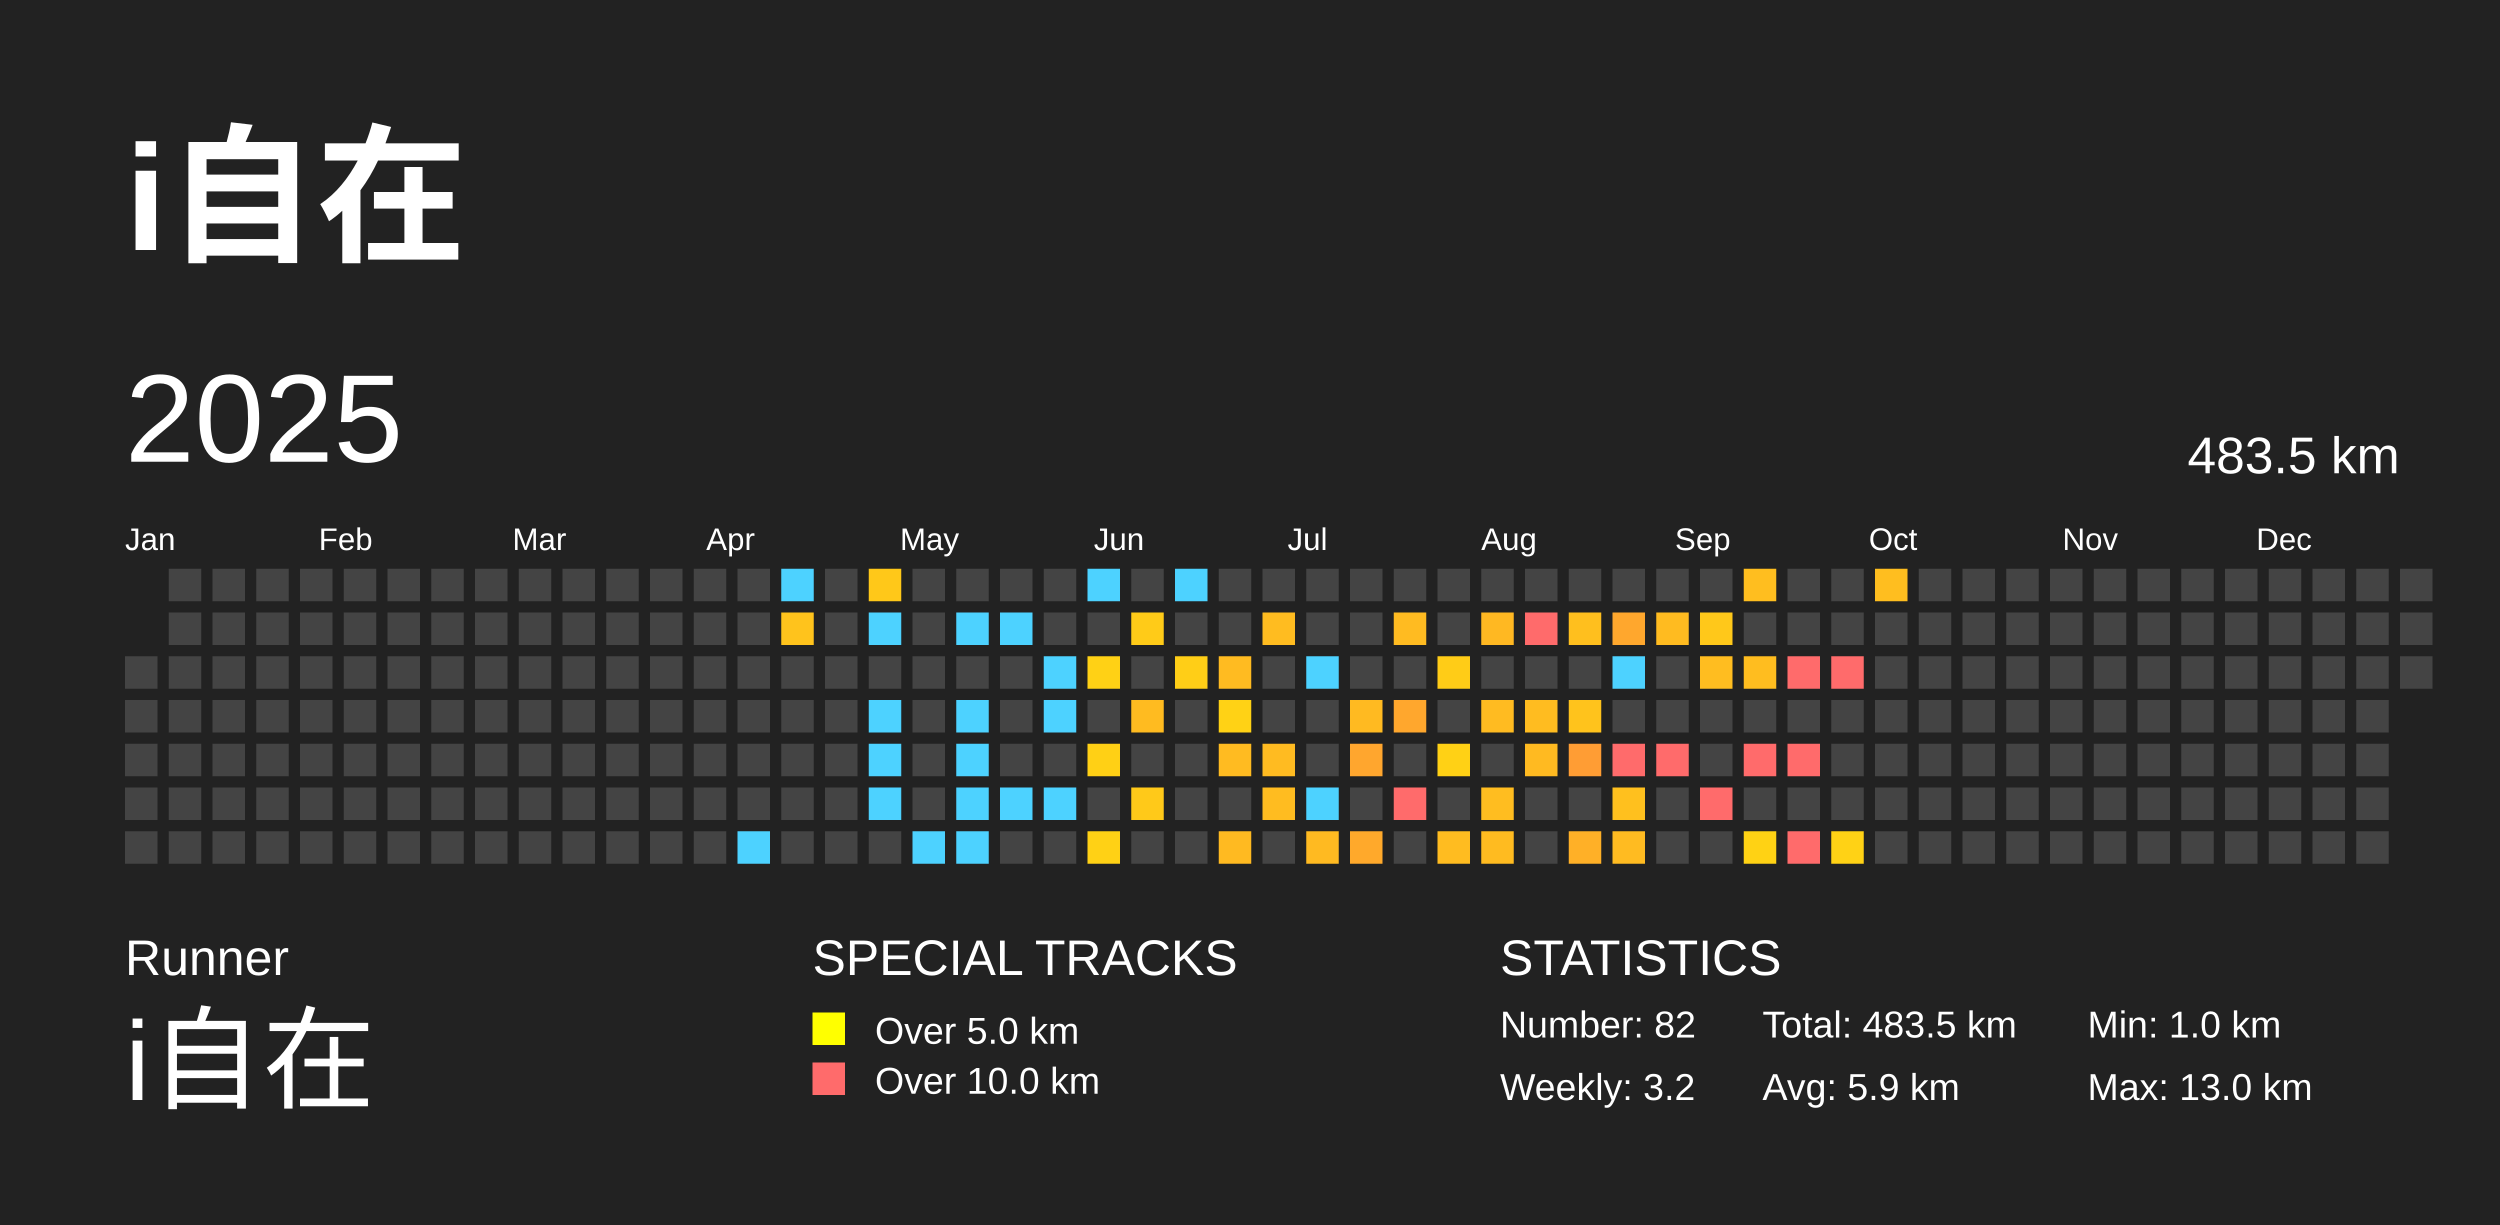
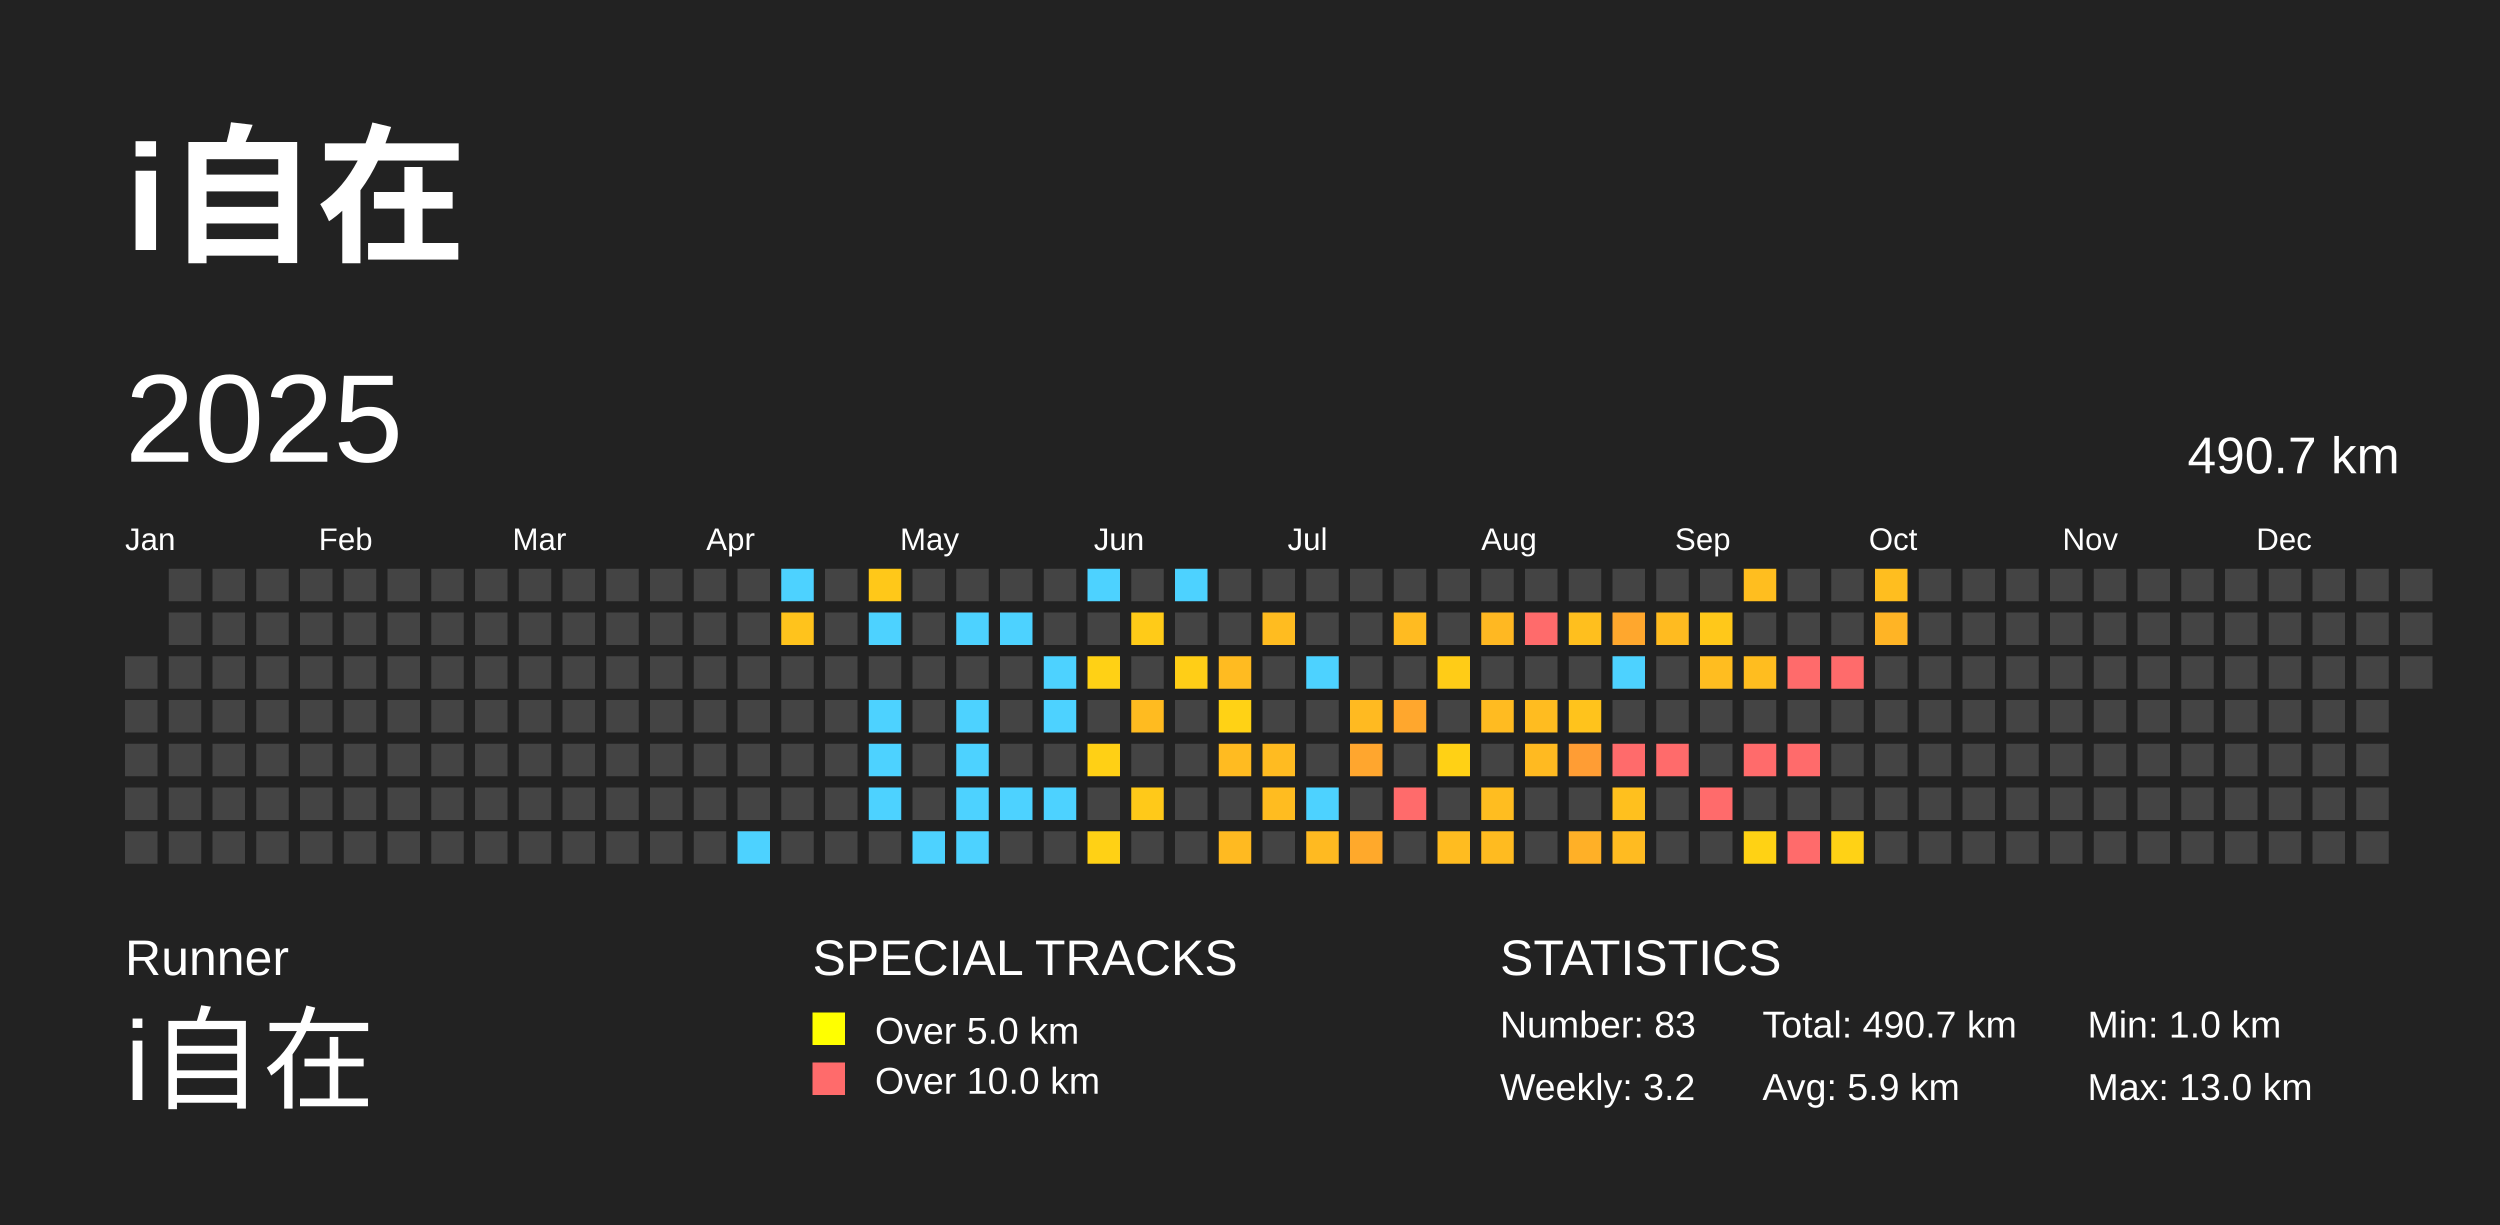
<svg xmlns="http://www.w3.org/2000/svg" baseProfile="full" height="98mm" version="1.1" viewBox="0,0,200,98" width="200mm">
  <defs />
  <rect fill="#222222" height="98" width="200" x="0" y="0" />
  <text fill="#FFFFFF" style="font-size:12px; font-family:Arial; font-weight:bold;" x="10" y="20">i自在</text>
  <text fill="#FFFFFF" style="font-size:4px; font-family:Arial" x="10" y="78">Runner</text>
  <text fill="#FFFFFF" style="font-size:9px; font-family:Arial" x="10" y="88">i自在</text>
  <text fill="#FFFFFF" style="font-size:4px; font-family:Arial" x="65" y="78">SPECIAL TRACKS</text>
  <rect fill="#FFFF00" height="2.6" width="2.6" x="65" y="81" />
  <text fill="#FFFFFF" style="font-size:3px; font-family:Arial" x="70" y="83.5">Over 5.0 km</text>
  <rect fill="#FF6B6B" height="2.6" width="2.6" x="65" y="85" />
  <text fill="#FFFFFF" style="font-size:3px; font-family:Arial" x="70" y="87.5">Over 10.0 km</text>
  <text fill="#FFFFFF" style="font-size:4px; font-family:Arial" x="120" y="78">STATISTICS</text>
-   <text fill="#FFFFFF" style="font-size:3px; font-family:Arial" x="120" y="83">Number: 82</text>
+   <text fill="#FFFFFF" style="font-size:3px; font-family:Arial" x="120" y="83">Number: 83</text>
  <text fill="#FFFFFF" style="font-size:3px; font-family:Arial" x="120" y="88">Weekly: 3.2</text>
-   <text fill="#FFFFFF" style="font-size:3px; font-family:Arial" x="141" y="83">Total: 483.5 km</text>
+   <text fill="#FFFFFF" style="font-size:3px; font-family:Arial" x="141" y="83">Total: 490.7 km</text>
  <text fill="#FFFFFF" style="font-size:3px; font-family:Arial" x="141" y="88">Avg: 5.9 km</text>
  <text fill="#FFFFFF" style="font-size:3px; font-family:Arial" x="167" y="83">Min: 1.0 km</text>
  <text fill="#FFFFFF" style="font-size:3px; font-family:Arial" x="167" y="88">Max: 13.0 km</text>
  <text dominant-baseline="hanging" fill="#FFFFFF" style="font-size:10.0px; font-family:Arial;" x="10" y="30">2025</text>
-   <text dominant-baseline="hanging" fill="#FFFFFF" style="font-size:4.125px; font-family:Arial;" x="175" y="35">483.5 km</text>
+   <text dominant-baseline="hanging" fill="#FFFFFF" style="font-size:4.125px; font-family:Arial;" x="175" y="35">490.7 km</text>
  <text fill="#FFFFFF" style="font-size:2.5px; font-family:Arial" x="10.0" y="44">Jan</text>
  <text fill="#FFFFFF" style="font-size:2.5px; font-family:Arial" x="25.5" y="44">Feb</text>
  <text fill="#FFFFFF" style="font-size:2.5px; font-family:Arial" x="41.0" y="44">Mar</text>
  <text fill="#FFFFFF" style="font-size:2.5px; font-family:Arial" x="56.5" y="44">Apr</text>
  <text fill="#FFFFFF" style="font-size:2.5px; font-family:Arial" x="72.0" y="44">May</text>
  <text fill="#FFFFFF" style="font-size:2.5px; font-family:Arial" x="87.5" y="44">Jun</text>
  <text fill="#FFFFFF" style="font-size:2.5px; font-family:Arial" x="103.0" y="44">Jul</text>
  <text fill="#FFFFFF" style="font-size:2.5px; font-family:Arial" x="118.5" y="44">Aug</text>
  <text fill="#FFFFFF" style="font-size:2.5px; font-family:Arial" x="134.0" y="44">Sep</text>
  <text fill="#FFFFFF" style="font-size:2.5px; font-family:Arial" x="149.5" y="44">Oct</text>
  <text fill="#FFFFFF" style="font-size:2.5px; font-family:Arial" x="165.0" y="44">Nov</text>
  <text fill="#FFFFFF" style="font-size:2.5px; font-family:Arial" x="180.5" y="44">Dec</text>
  <rect fill="#444444" height="2.6" width="2.6" x="10.0" y="52.5" />
  <rect fill="#444444" height="2.6" width="2.6" x="10.0" y="56.0" />
  <rect fill="#444444" height="2.6" width="2.6" x="10.0" y="59.5" />
  <rect fill="#444444" height="2.6" width="2.6" x="10.0" y="63.0" />
  <rect fill="#444444" height="2.6" width="2.6" x="10.0" y="66.5" />
  <rect fill="#444444" height="2.6" width="2.6" x="13.5" y="45.5" />
  <rect fill="#444444" height="2.6" width="2.6" x="13.5" y="49.0" />
  <rect fill="#444444" height="2.6" width="2.6" x="13.5" y="52.5" />
  <rect fill="#444444" height="2.6" width="2.6" x="13.5" y="56.0" />
  <rect fill="#444444" height="2.6" width="2.6" x="13.5" y="59.5" />
  <rect fill="#444444" height="2.6" width="2.6" x="13.5" y="63.0" />
  <rect fill="#444444" height="2.6" width="2.6" x="13.5" y="66.5" />
  <rect fill="#444444" height="2.6" width="2.6" x="17.0" y="45.5" />
  <rect fill="#444444" height="2.6" width="2.6" x="17.0" y="49.0" />
  <rect fill="#444444" height="2.6" width="2.6" x="17.0" y="52.5" />
  <rect fill="#444444" height="2.6" width="2.6" x="17.0" y="56.0" />
  <rect fill="#444444" height="2.6" width="2.6" x="17.0" y="59.5" />
  <rect fill="#444444" height="2.6" width="2.6" x="17.0" y="63.0" />
  <rect fill="#444444" height="2.6" width="2.6" x="17.0" y="66.5" />
  <rect fill="#444444" height="2.6" width="2.6" x="20.5" y="45.5" />
  <rect fill="#444444" height="2.6" width="2.6" x="20.5" y="49.0" />
  <rect fill="#444444" height="2.6" width="2.6" x="20.5" y="52.5" />
  <rect fill="#444444" height="2.6" width="2.6" x="20.5" y="56.0" />
  <rect fill="#444444" height="2.6" width="2.6" x="20.5" y="59.5" />
  <rect fill="#444444" height="2.6" width="2.6" x="20.5" y="63.0" />
  <rect fill="#444444" height="2.6" width="2.6" x="20.5" y="66.5" />
  <rect fill="#444444" height="2.6" width="2.6" x="24.0" y="45.5" />
  <rect fill="#444444" height="2.6" width="2.6" x="24.0" y="49.0" />
  <rect fill="#444444" height="2.6" width="2.6" x="24.0" y="52.5" />
  <rect fill="#444444" height="2.6" width="2.6" x="24.0" y="56.0" />
  <rect fill="#444444" height="2.6" width="2.6" x="24.0" y="59.5" />
  <rect fill="#444444" height="2.6" width="2.6" x="24.0" y="63.0" />
  <rect fill="#444444" height="2.6" width="2.6" x="24.0" y="66.5" />
  <rect fill="#444444" height="2.6" width="2.6" x="27.5" y="45.5" />
  <rect fill="#444444" height="2.6" width="2.6" x="27.5" y="49.0" />
  <rect fill="#444444" height="2.6" width="2.6" x="27.5" y="52.5" />
  <rect fill="#444444" height="2.6" width="2.6" x="27.5" y="56.0" />
  <rect fill="#444444" height="2.6" width="2.6" x="27.5" y="59.5" />
  <rect fill="#444444" height="2.6" width="2.6" x="27.5" y="63.0" />
  <rect fill="#444444" height="2.6" width="2.6" x="27.5" y="66.5" />
  <rect fill="#444444" height="2.6" width="2.6" x="31.0" y="45.5" />
  <rect fill="#444444" height="2.6" width="2.6" x="31.0" y="49.0" />
  <rect fill="#444444" height="2.6" width="2.6" x="31.0" y="52.5" />
  <rect fill="#444444" height="2.6" width="2.6" x="31.0" y="56.0" />
  <rect fill="#444444" height="2.6" width="2.6" x="31.0" y="59.5" />
  <rect fill="#444444" height="2.6" width="2.6" x="31.0" y="63.0" />
  <rect fill="#444444" height="2.6" width="2.6" x="31.0" y="66.5" />
  <rect fill="#444444" height="2.6" width="2.6" x="34.5" y="45.5" />
  <rect fill="#444444" height="2.6" width="2.6" x="34.5" y="49.0" />
  <rect fill="#444444" height="2.6" width="2.6" x="34.5" y="52.5" />
  <rect fill="#444444" height="2.6" width="2.6" x="34.5" y="56.0" />
  <rect fill="#444444" height="2.6" width="2.6" x="34.5" y="59.5" />
  <rect fill="#444444" height="2.6" width="2.6" x="34.5" y="63.0" />
  <rect fill="#444444" height="2.6" width="2.6" x="34.5" y="66.5" />
  <rect fill="#444444" height="2.6" width="2.6" x="38.0" y="45.5" />
  <rect fill="#444444" height="2.6" width="2.6" x="38.0" y="49.0" />
  <rect fill="#444444" height="2.6" width="2.6" x="38.0" y="52.5" />
  <rect fill="#444444" height="2.6" width="2.6" x="38.0" y="56.0" />
  <rect fill="#444444" height="2.6" width="2.6" x="38.0" y="59.5" />
  <rect fill="#444444" height="2.6" width="2.6" x="38.0" y="63.0" />
  <rect fill="#444444" height="2.6" width="2.6" x="38.0" y="66.5" />
  <rect fill="#444444" height="2.6" width="2.6" x="41.5" y="45.5" />
  <rect fill="#444444" height="2.6" width="2.6" x="41.5" y="49.0" />
  <rect fill="#444444" height="2.6" width="2.6" x="41.5" y="52.5" />
  <rect fill="#444444" height="2.6" width="2.6" x="41.5" y="56.0" />
  <rect fill="#444444" height="2.6" width="2.6" x="41.5" y="59.5" />
  <rect fill="#444444" height="2.6" width="2.6" x="41.5" y="63.0" />
  <rect fill="#444444" height="2.6" width="2.6" x="41.5" y="66.5" />
  <rect fill="#444444" height="2.6" width="2.6" x="45.0" y="45.5" />
  <rect fill="#444444" height="2.6" width="2.6" x="45.0" y="49.0" />
  <rect fill="#444444" height="2.6" width="2.6" x="45.0" y="52.5" />
  <rect fill="#444444" height="2.6" width="2.6" x="45.0" y="56.0" />
  <rect fill="#444444" height="2.6" width="2.6" x="45.0" y="59.5" />
  <rect fill="#444444" height="2.6" width="2.6" x="45.0" y="63.0" />
  <rect fill="#444444" height="2.6" width="2.6" x="45.0" y="66.5" />
  <rect fill="#444444" height="2.6" width="2.6" x="48.5" y="45.5" />
  <rect fill="#444444" height="2.6" width="2.6" x="48.5" y="49.0" />
  <rect fill="#444444" height="2.6" width="2.6" x="48.5" y="52.5" />
  <rect fill="#444444" height="2.6" width="2.6" x="48.5" y="56.0" />
  <rect fill="#444444" height="2.6" width="2.6" x="48.5" y="59.5" />
  <rect fill="#444444" height="2.6" width="2.6" x="48.5" y="63.0" />
  <rect fill="#444444" height="2.6" width="2.6" x="48.5" y="66.5" />
  <rect fill="#444444" height="2.6" width="2.6" x="52.0" y="45.5" />
  <rect fill="#444444" height="2.6" width="2.6" x="52.0" y="49.0" />
  <rect fill="#444444" height="2.6" width="2.6" x="52.0" y="52.5" />
  <rect fill="#444444" height="2.6" width="2.6" x="52.0" y="56.0" />
  <rect fill="#444444" height="2.6" width="2.6" x="52.0" y="59.5" />
  <rect fill="#444444" height="2.6" width="2.6" x="52.0" y="63.0" />
  <rect fill="#444444" height="2.6" width="2.6" x="52.0" y="66.5" />
  <rect fill="#444444" height="2.6" width="2.6" x="55.5" y="45.5" />
  <rect fill="#444444" height="2.6" width="2.6" x="55.5" y="49.0" />
  <rect fill="#444444" height="2.6" width="2.6" x="55.5" y="52.5" />
  <rect fill="#444444" height="2.6" width="2.6" x="55.5" y="56.0" />
  <rect fill="#444444" height="2.6" width="2.6" x="55.5" y="59.5" />
  <rect fill="#444444" height="2.6" width="2.6" x="55.5" y="63.0" />
  <rect fill="#444444" height="2.6" width="2.6" x="55.5" y="66.5" />
  <rect fill="#444444" height="2.6" width="2.6" x="59.0" y="45.5" />
  <rect fill="#444444" height="2.6" width="2.6" x="59.0" y="49.0" />
  <rect fill="#444444" height="2.6" width="2.6" x="59.0" y="52.5" />
  <rect fill="#444444" height="2.6" width="2.6" x="59.0" y="56.0" />
  <rect fill="#444444" height="2.6" width="2.6" x="59.0" y="59.5" />
  <rect fill="#444444" height="2.6" width="2.6" x="59.0" y="63.0" />
  <rect fill="#4dd2ff" height="2.6" width="2.6" x="59.0" y="66.5" />
  <rect fill="#4dd2ff" height="2.6" width="2.6" x="62.5" y="45.5" />
  <rect fill="#ffc31c" height="2.6" width="2.6" x="62.5" y="49.0" />
  <rect fill="#444444" height="2.6" width="2.6" x="62.5" y="52.5" />
  <rect fill="#444444" height="2.6" width="2.6" x="62.5" y="56.0" />
  <rect fill="#444444" height="2.6" width="2.6" x="62.5" y="59.5" />
  <rect fill="#444444" height="2.6" width="2.6" x="62.5" y="63.0" />
  <rect fill="#444444" height="2.6" width="2.6" x="62.5" y="66.5" />
  <rect fill="#444444" height="2.6" width="2.6" x="66.0" y="45.5" />
  <rect fill="#444444" height="2.6" width="2.6" x="66.0" y="49.0" />
  <rect fill="#444444" height="2.6" width="2.6" x="66.0" y="52.5" />
  <rect fill="#444444" height="2.6" width="2.6" x="66.0" y="56.0" />
  <rect fill="#444444" height="2.6" width="2.6" x="66.0" y="59.5" />
  <rect fill="#444444" height="2.6" width="2.6" x="66.0" y="63.0" />
  <rect fill="#444444" height="2.6" width="2.6" x="66.0" y="66.5" />
  <rect fill="#ffc819" height="2.6" width="2.6" x="69.5" y="45.5" />
  <rect fill="#4dd2ff" height="2.6" width="2.6" x="69.5" y="49.0" />
  <rect fill="#444444" height="2.6" width="2.6" x="69.5" y="52.5" />
  <rect fill="#4dd2ff" height="2.6" width="2.6" x="69.5" y="56.0" />
  <rect fill="#4dd2ff" height="2.6" width="2.6" x="69.5" y="59.5" />
  <rect fill="#4dd2ff" height="2.6" width="2.6" x="69.5" y="63.0" />
  <rect fill="#444444" height="2.6" width="2.6" x="69.5" y="66.5" />
  <rect fill="#444444" height="2.6" width="2.6" x="73.0" y="45.5" />
  <rect fill="#444444" height="2.6" width="2.6" x="73.0" y="49.0" />
  <rect fill="#444444" height="2.6" width="2.6" x="73.0" y="52.5" />
  <rect fill="#444444" height="2.6" width="2.6" x="73.0" y="56.0" />
  <rect fill="#444444" height="2.6" width="2.6" x="73.0" y="59.5" />
  <rect fill="#444444" height="2.6" width="2.6" x="73.0" y="63.0" />
  <rect fill="#4dd2ff" height="2.6" width="2.6" x="73.0" y="66.5" />
  <rect fill="#444444" height="2.6" width="2.6" x="76.5" y="45.5" />
  <rect fill="#4dd2ff" height="2.6" width="2.6" x="76.5" y="49.0" />
  <rect fill="#444444" height="2.6" width="2.6" x="76.5" y="52.5" />
  <rect fill="#4dd2ff" height="2.6" width="2.6" x="76.5" y="56.0" />
  <rect fill="#4dd2ff" height="2.6" width="2.6" x="76.5" y="59.5" />
  <rect fill="#4dd2ff" height="2.6" width="2.6" x="76.5" y="63.0" />
  <rect fill="#4dd2ff" height="2.6" width="2.6" x="76.5" y="66.5" />
  <rect fill="#444444" height="2.6" width="2.6" x="80.0" y="45.5" />
  <rect fill="#4dd2ff" height="2.6" width="2.6" x="80.0" y="49.0" />
  <rect fill="#444444" height="2.6" width="2.6" x="80.0" y="52.5" />
  <rect fill="#444444" height="2.6" width="2.6" x="80.0" y="56.0" />
  <rect fill="#444444" height="2.6" width="2.6" x="80.0" y="59.5" />
  <rect fill="#4dd2ff" height="2.6" width="2.6" x="80.0" y="63.0" />
  <rect fill="#444444" height="2.6" width="2.6" x="80.0" y="66.5" />
  <rect fill="#444444" height="2.6" width="2.6" x="83.5" y="45.5" />
  <rect fill="#444444" height="2.6" width="2.6" x="83.5" y="49.0" />
  <rect fill="#4dd2ff" height="2.6" width="2.6" x="83.5" y="52.5" />
  <rect fill="#4dd2ff" height="2.6" width="2.6" x="83.5" y="56.0" />
  <rect fill="#444444" height="2.6" width="2.6" x="83.5" y="59.5" />
  <rect fill="#4dd2ff" height="2.6" width="2.6" x="83.5" y="63.0" />
  <rect fill="#444444" height="2.6" width="2.6" x="83.5" y="66.5" />
  <rect fill="#4dd2ff" height="2.6" width="2.6" x="87.0" y="45.5" />
  <rect fill="#444444" height="2.6" width="2.6" x="87.0" y="49.0" />
  <rect fill="#ffd115" height="2.6" width="2.6" x="87.0" y="52.5" />
  <rect fill="#444444" height="2.6" width="2.6" x="87.0" y="56.0" />
  <rect fill="#ffd015" height="2.6" width="2.6" x="87.0" y="59.5" />
  <rect fill="#444444" height="2.6" width="2.6" x="87.0" y="63.0" />
  <rect fill="#ffd115" height="2.6" width="2.6" x="87.0" y="66.5" />
  <rect fill="#444444" height="2.6" width="2.6" x="90.5" y="45.5" />
  <rect fill="#ffcb18" height="2.6" width="2.6" x="90.5" y="49.0" />
  <rect fill="#444444" height="2.6" width="2.6" x="90.5" y="52.5" />
  <rect fill="#ffbb20" height="2.6" width="2.6" x="90.5" y="56.0" />
  <rect fill="#444444" height="2.6" width="2.6" x="90.5" y="59.5" />
  <rect fill="#ffc919" height="2.6" width="2.6" x="90.5" y="63.0" />
  <rect fill="#444444" height="2.6" width="2.6" x="90.5" y="66.5" />
  <rect fill="#4dd2ff" height="2.6" width="2.6" x="94.0" y="45.5" />
  <rect fill="#444444" height="2.6" width="2.6" x="94.0" y="49.0" />
  <rect fill="#ffce17" height="2.6" width="2.6" x="94.0" y="52.5" />
  <rect fill="#444444" height="2.6" width="2.6" x="94.0" y="56.0" />
  <rect fill="#444444" height="2.6" width="2.6" x="94.0" y="59.5" />
  <rect fill="#444444" height="2.6" width="2.6" x="94.0" y="63.0" />
  <rect fill="#444444" height="2.6" width="2.6" x="94.0" y="66.5" />
  <rect fill="#444444" height="2.6" width="2.6" x="97.5" y="45.5" />
  <rect fill="#444444" height="2.6" width="2.6" x="97.5" y="49.0" />
  <rect fill="#ffbb21" height="2.6" width="2.6" x="97.5" y="52.5" />
  <rect fill="#ffd215" height="2.6" width="2.6" x="97.5" y="56.0" />
  <rect fill="#ffbb21" height="2.6" width="2.6" x="97.5" y="59.5" />
  <rect fill="#444444" height="2.6" width="2.6" x="97.5" y="63.0" />
  <rect fill="#ffba21" height="2.6" width="2.6" x="97.5" y="66.5" />
  <rect fill="#444444" height="2.6" width="2.6" x="101.0" y="45.5" />
  <rect fill="#ffbc20" height="2.6" width="2.6" x="101.0" y="49.0" />
  <rect fill="#444444" height="2.6" width="2.6" x="101.0" y="52.5" />
  <rect fill="#444444" height="2.6" width="2.6" x="101.0" y="56.0" />
  <rect fill="#ffbb21" height="2.6" width="2.6" x="101.0" y="59.5" />
  <rect fill="#ffbc20" height="2.6" width="2.6" x="101.0" y="63.0" />
  <rect fill="#444444" height="2.6" width="2.6" x="101.0" y="66.5" />
  <rect fill="#444444" height="2.6" width="2.6" x="104.5" y="45.5" />
  <rect fill="#444444" height="2.6" width="2.6" x="104.5" y="49.0" />
  <rect fill="#4dd2ff" height="2.6" width="2.6" x="104.5" y="52.5" />
  <rect fill="#444444" height="2.6" width="2.6" x="104.5" y="56.0" />
  <rect fill="#444444" height="2.6" width="2.6" x="104.5" y="59.5" />
  <rect fill="#4dd2ff" height="2.6" width="2.6" x="104.5" y="63.0" />
  <rect fill="#ffba21" height="2.6" width="2.6" x="104.5" y="66.5" />
  <rect fill="#444444" height="2.6" width="2.6" x="108.0" y="45.5" />
  <rect fill="#444444" height="2.6" width="2.6" x="108.0" y="49.0" />
  <rect fill="#444444" height="2.6" width="2.6" x="108.0" y="52.5" />
  <rect fill="#ffba21" height="2.6" width="2.6" x="108.0" y="56.0" />
  <rect fill="#ffa62e" height="2.6" width="2.6" x="108.0" y="59.5" />
  <rect fill="#444444" height="2.6" width="2.6" x="108.0" y="63.0" />
  <rect fill="#ffa92b" height="2.6" width="2.6" x="108.0" y="66.5" />
  <rect fill="#444444" height="2.6" width="2.6" x="111.5" y="45.5" />
  <rect fill="#ffbb21" height="2.6" width="2.6" x="111.5" y="49.0" />
  <rect fill="#444444" height="2.6" width="2.6" x="111.5" y="52.5" />
  <rect fill="#ffa72d" height="2.6" width="2.6" x="111.5" y="56.0" />
  <rect fill="#444444" height="2.6" width="2.6" x="111.5" y="59.5" />
  <rect fill="#FF6B6B" height="2.6" width="2.6" x="111.5" y="63.0" />
  <rect fill="#444444" height="2.6" width="2.6" x="111.5" y="66.5" />
  <rect fill="#444444" height="2.6" width="2.6" x="115.0" y="45.5" />
  <rect fill="#444444" height="2.6" width="2.6" x="115.0" y="49.0" />
  <rect fill="#ffcc17" height="2.6" width="2.6" x="115.0" y="52.5" />
  <rect fill="#444444" height="2.6" width="2.6" x="115.0" y="56.0" />
  <rect fill="#ffd115" height="2.6" width="2.6" x="115.0" y="59.5" />
  <rect fill="#444444" height="2.6" width="2.6" x="115.0" y="63.0" />
  <rect fill="#ffbc20" height="2.6" width="2.6" x="115.0" y="66.5" />
  <rect fill="#444444" height="2.6" width="2.6" x="118.5" y="45.5" />
  <rect fill="#ffb822" height="2.6" width="2.6" x="118.5" y="49.0" />
  <rect fill="#444444" height="2.6" width="2.6" x="118.5" y="52.5" />
  <rect fill="#ffbb21" height="2.6" width="2.6" x="118.5" y="56.0" />
  <rect fill="#444444" height="2.6" width="2.6" x="118.5" y="59.5" />
  <rect fill="#ffbd20" height="2.6" width="2.6" x="118.5" y="63.0" />
  <rect fill="#ffbb20" height="2.6" width="2.6" x="118.5" y="66.5" />
  <rect fill="#444444" height="2.6" width="2.6" x="122.0" y="45.5" />
  <rect fill="#FF6B6B" height="2.6" width="2.6" x="122.0" y="49.0" />
  <rect fill="#444444" height="2.6" width="2.6" x="122.0" y="52.5" />
  <rect fill="#ffbc20" height="2.6" width="2.6" x="122.0" y="56.0" />
  <rect fill="#ffba21" height="2.6" width="2.6" x="122.0" y="59.5" />
  <rect fill="#444444" height="2.6" width="2.6" x="122.0" y="63.0" />
  <rect fill="#444444" height="2.6" width="2.6" x="122.0" y="66.5" />
  <rect fill="#444444" height="2.6" width="2.6" x="125.5" y="45.5" />
  <rect fill="#ffbf1e" height="2.6" width="2.6" x="125.5" y="49.0" />
  <rect fill="#444444" height="2.6" width="2.6" x="125.5" y="52.5" />
  <rect fill="#ffc31c" height="2.6" width="2.6" x="125.5" y="56.0" />
  <rect fill="#ff9d34" height="2.6" width="2.6" x="125.5" y="59.5" />
  <rect fill="#444444" height="2.6" width="2.6" x="125.5" y="63.0" />
  <rect fill="#ffb027" height="2.6" width="2.6" x="125.5" y="66.5" />
  <rect fill="#444444" height="2.6" width="2.6" x="129.0" y="45.5" />
  <rect fill="#ffa72d" height="2.6" width="2.6" x="129.0" y="49.0" />
  <rect fill="#4dd2ff" height="2.6" width="2.6" x="129.0" y="52.5" />
  <rect fill="#444444" height="2.6" width="2.6" x="129.0" y="56.0" />
  <rect fill="#FF6B6B" height="2.6" width="2.6" x="129.0" y="59.5" />
  <rect fill="#ffc01e" height="2.6" width="2.6" x="129.0" y="63.0" />
  <rect fill="#ffbb21" height="2.6" width="2.6" x="129.0" y="66.5" />
  <rect fill="#444444" height="2.6" width="2.6" x="132.5" y="45.5" />
  <rect fill="#ffbb20" height="2.6" width="2.6" x="132.5" y="49.0" />
  <rect fill="#444444" height="2.6" width="2.6" x="132.5" y="52.5" />
  <rect fill="#444444" height="2.6" width="2.6" x="132.5" y="56.0" />
  <rect fill="#FF6B6B" height="2.6" width="2.6" x="132.5" y="59.5" />
  <rect fill="#444444" height="2.6" width="2.6" x="132.5" y="63.0" />
  <rect fill="#444444" height="2.6" width="2.6" x="132.5" y="66.5" />
  <rect fill="#444444" height="2.6" width="2.6" x="136.0" y="45.5" />
  <rect fill="#ffc81a" height="2.6" width="2.6" x="136.0" y="49.0" />
  <rect fill="#ffbd20" height="2.6" width="2.6" x="136.0" y="52.5" />
  <rect fill="#444444" height="2.6" width="2.6" x="136.0" y="56.0" />
  <rect fill="#444444" height="2.6" width="2.6" x="136.0" y="59.5" />
  <rect fill="#FF6B6B" height="2.6" width="2.6" x="136.0" y="63.0" />
  <rect fill="#444444" height="2.6" width="2.6" x="136.0" y="66.5" />
  <rect fill="#ffbe1f" height="2.6" width="2.6" x="139.5" y="45.5" />
  <rect fill="#444444" height="2.6" width="2.6" x="139.5" y="49.0" />
  <rect fill="#ffbd1f" height="2.6" width="2.6" x="139.5" y="52.5" />
  <rect fill="#444444" height="2.6" width="2.6" x="139.5" y="56.0" />
  <rect fill="#FF6B6B" height="2.6" width="2.6" x="139.5" y="59.5" />
  <rect fill="#444444" height="2.6" width="2.6" x="139.5" y="63.0" />
  <rect fill="#ffd214" height="2.6" width="2.6" x="139.5" y="66.5" />
  <rect fill="#444444" height="2.6" width="2.6" x="143.0" y="45.5" />
  <rect fill="#444444" height="2.6" width="2.6" x="143.0" y="49.0" />
  <rect fill="#FF6B6B" height="2.6" width="2.6" x="143.0" y="52.5" />
  <rect fill="#444444" height="2.6" width="2.6" x="143.0" y="56.0" />
  <rect fill="#FF6B6B" height="2.6" width="2.6" x="143.0" y="59.5" />
  <rect fill="#444444" height="2.6" width="2.6" x="143.0" y="63.0" />
  <rect fill="#FF6B6B" height="2.6" width="2.6" x="143.0" y="66.5" />
  <rect fill="#444444" height="2.6" width="2.6" x="146.5" y="45.5" />
  <rect fill="#444444" height="2.6" width="2.6" x="146.5" y="49.0" />
  <rect fill="#FF6B6B" height="2.6" width="2.6" x="146.5" y="52.5" />
  <rect fill="#444444" height="2.6" width="2.6" x="146.5" y="56.0" />
  <rect fill="#444444" height="2.6" width="2.6" x="146.5" y="59.5" />
  <rect fill="#444444" height="2.6" width="2.6" x="146.5" y="63.0" />
  <rect fill="#ffd215" height="2.6" width="2.6" x="146.5" y="66.5" />
  <rect fill="#ffbe1f" height="2.6" width="2.6" x="150.0" y="45.5" />
-   <rect fill="#444444" height="2.6" width="2.6" x="150.0" y="49.0" />
+   <rect fill="#ffb425" height="2.6" width="2.6" x="150.0" y="49.0" />
  <rect fill="#444444" height="2.6" width="2.6" x="150.0" y="52.5" />
  <rect fill="#444444" height="2.6" width="2.6" x="150.0" y="56.0" />
  <rect fill="#444444" height="2.6" width="2.6" x="150.0" y="59.5" />
  <rect fill="#444444" height="2.6" width="2.6" x="150.0" y="63.0" />
  <rect fill="#444444" height="2.6" width="2.6" x="150.0" y="66.5" />
  <rect fill="#444444" height="2.6" width="2.6" x="153.5" y="45.5" />
  <rect fill="#444444" height="2.6" width="2.6" x="153.5" y="49.0" />
  <rect fill="#444444" height="2.6" width="2.6" x="153.5" y="52.5" />
  <rect fill="#444444" height="2.6" width="2.6" x="153.5" y="56.0" />
  <rect fill="#444444" height="2.6" width="2.6" x="153.5" y="59.5" />
  <rect fill="#444444" height="2.6" width="2.6" x="153.5" y="63.0" />
  <rect fill="#444444" height="2.6" width="2.6" x="153.5" y="66.5" />
  <rect fill="#444444" height="2.6" width="2.6" x="157.0" y="45.5" />
  <rect fill="#444444" height="2.6" width="2.6" x="157.0" y="49.0" />
  <rect fill="#444444" height="2.6" width="2.6" x="157.0" y="52.5" />
  <rect fill="#444444" height="2.6" width="2.6" x="157.0" y="56.0" />
  <rect fill="#444444" height="2.6" width="2.6" x="157.0" y="59.5" />
  <rect fill="#444444" height="2.6" width="2.6" x="157.0" y="63.0" />
  <rect fill="#444444" height="2.6" width="2.6" x="157.0" y="66.5" />
  <rect fill="#444444" height="2.6" width="2.6" x="160.5" y="45.5" />
  <rect fill="#444444" height="2.6" width="2.6" x="160.5" y="49.0" />
  <rect fill="#444444" height="2.6" width="2.6" x="160.5" y="52.5" />
  <rect fill="#444444" height="2.6" width="2.6" x="160.5" y="56.0" />
  <rect fill="#444444" height="2.6" width="2.6" x="160.5" y="59.5" />
  <rect fill="#444444" height="2.6" width="2.6" x="160.5" y="63.0" />
  <rect fill="#444444" height="2.6" width="2.6" x="160.5" y="66.5" />
  <rect fill="#444444" height="2.6" width="2.6" x="164.0" y="45.5" />
  <rect fill="#444444" height="2.6" width="2.6" x="164.0" y="49.0" />
  <rect fill="#444444" height="2.6" width="2.6" x="164.0" y="52.5" />
  <rect fill="#444444" height="2.6" width="2.6" x="164.0" y="56.0" />
  <rect fill="#444444" height="2.6" width="2.6" x="164.0" y="59.5" />
  <rect fill="#444444" height="2.6" width="2.6" x="164.0" y="63.0" />
  <rect fill="#444444" height="2.6" width="2.6" x="164.0" y="66.5" />
  <rect fill="#444444" height="2.6" width="2.6" x="167.5" y="45.5" />
  <rect fill="#444444" height="2.6" width="2.6" x="167.5" y="49.0" />
  <rect fill="#444444" height="2.6" width="2.6" x="167.5" y="52.5" />
  <rect fill="#444444" height="2.6" width="2.6" x="167.5" y="56.0" />
  <rect fill="#444444" height="2.6" width="2.6" x="167.5" y="59.5" />
  <rect fill="#444444" height="2.6" width="2.6" x="167.5" y="63.0" />
  <rect fill="#444444" height="2.6" width="2.6" x="167.5" y="66.5" />
  <rect fill="#444444" height="2.6" width="2.6" x="171.0" y="45.5" />
  <rect fill="#444444" height="2.6" width="2.6" x="171.0" y="49.0" />
  <rect fill="#444444" height="2.6" width="2.6" x="171.0" y="52.5" />
  <rect fill="#444444" height="2.6" width="2.6" x="171.0" y="56.0" />
  <rect fill="#444444" height="2.6" width="2.6" x="171.0" y="59.5" />
  <rect fill="#444444" height="2.6" width="2.6" x="171.0" y="63.0" />
  <rect fill="#444444" height="2.6" width="2.6" x="171.0" y="66.5" />
  <rect fill="#444444" height="2.6" width="2.6" x="174.5" y="45.5" />
  <rect fill="#444444" height="2.6" width="2.6" x="174.5" y="49.0" />
  <rect fill="#444444" height="2.6" width="2.6" x="174.5" y="52.5" />
  <rect fill="#444444" height="2.6" width="2.6" x="174.5" y="56.0" />
  <rect fill="#444444" height="2.6" width="2.6" x="174.5" y="59.5" />
  <rect fill="#444444" height="2.6" width="2.6" x="174.5" y="63.0" />
  <rect fill="#444444" height="2.6" width="2.6" x="174.5" y="66.5" />
  <rect fill="#444444" height="2.6" width="2.6" x="178.0" y="45.5" />
  <rect fill="#444444" height="2.6" width="2.6" x="178.0" y="49.0" />
  <rect fill="#444444" height="2.6" width="2.6" x="178.0" y="52.5" />
  <rect fill="#444444" height="2.6" width="2.6" x="178.0" y="56.0" />
  <rect fill="#444444" height="2.6" width="2.6" x="178.0" y="59.5" />
  <rect fill="#444444" height="2.6" width="2.6" x="178.0" y="63.0" />
  <rect fill="#444444" height="2.6" width="2.6" x="178.0" y="66.5" />
  <rect fill="#444444" height="2.6" width="2.6" x="181.5" y="45.5" />
  <rect fill="#444444" height="2.6" width="2.6" x="181.5" y="49.0" />
  <rect fill="#444444" height="2.6" width="2.6" x="181.5" y="52.5" />
  <rect fill="#444444" height="2.6" width="2.6" x="181.5" y="56.0" />
  <rect fill="#444444" height="2.6" width="2.6" x="181.5" y="59.5" />
  <rect fill="#444444" height="2.6" width="2.6" x="181.5" y="63.0" />
  <rect fill="#444444" height="2.6" width="2.6" x="181.5" y="66.5" />
  <rect fill="#444444" height="2.6" width="2.6" x="185.0" y="45.5" />
  <rect fill="#444444" height="2.6" width="2.6" x="185.0" y="49.0" />
  <rect fill="#444444" height="2.6" width="2.6" x="185.0" y="52.5" />
  <rect fill="#444444" height="2.6" width="2.6" x="185.0" y="56.0" />
  <rect fill="#444444" height="2.6" width="2.6" x="185.0" y="59.5" />
  <rect fill="#444444" height="2.6" width="2.6" x="185.0" y="63.0" />
  <rect fill="#444444" height="2.6" width="2.6" x="185.0" y="66.5" />
  <rect fill="#444444" height="2.6" width="2.6" x="188.5" y="45.5" />
  <rect fill="#444444" height="2.6" width="2.6" x="188.5" y="49.0" />
  <rect fill="#444444" height="2.6" width="2.6" x="188.5" y="52.5" />
  <rect fill="#444444" height="2.6" width="2.6" x="188.5" y="56.0" />
  <rect fill="#444444" height="2.6" width="2.6" x="188.5" y="59.5" />
  <rect fill="#444444" height="2.6" width="2.6" x="188.5" y="63.0" />
  <rect fill="#444444" height="2.6" width="2.6" x="188.5" y="66.5" />
  <rect fill="#444444" height="2.6" width="2.6" x="192.0" y="45.5" />
  <rect fill="#444444" height="2.6" width="2.6" x="192.0" y="49.0" />
  <rect fill="#444444" height="2.6" width="2.6" x="192.0" y="52.5" />
</svg>
